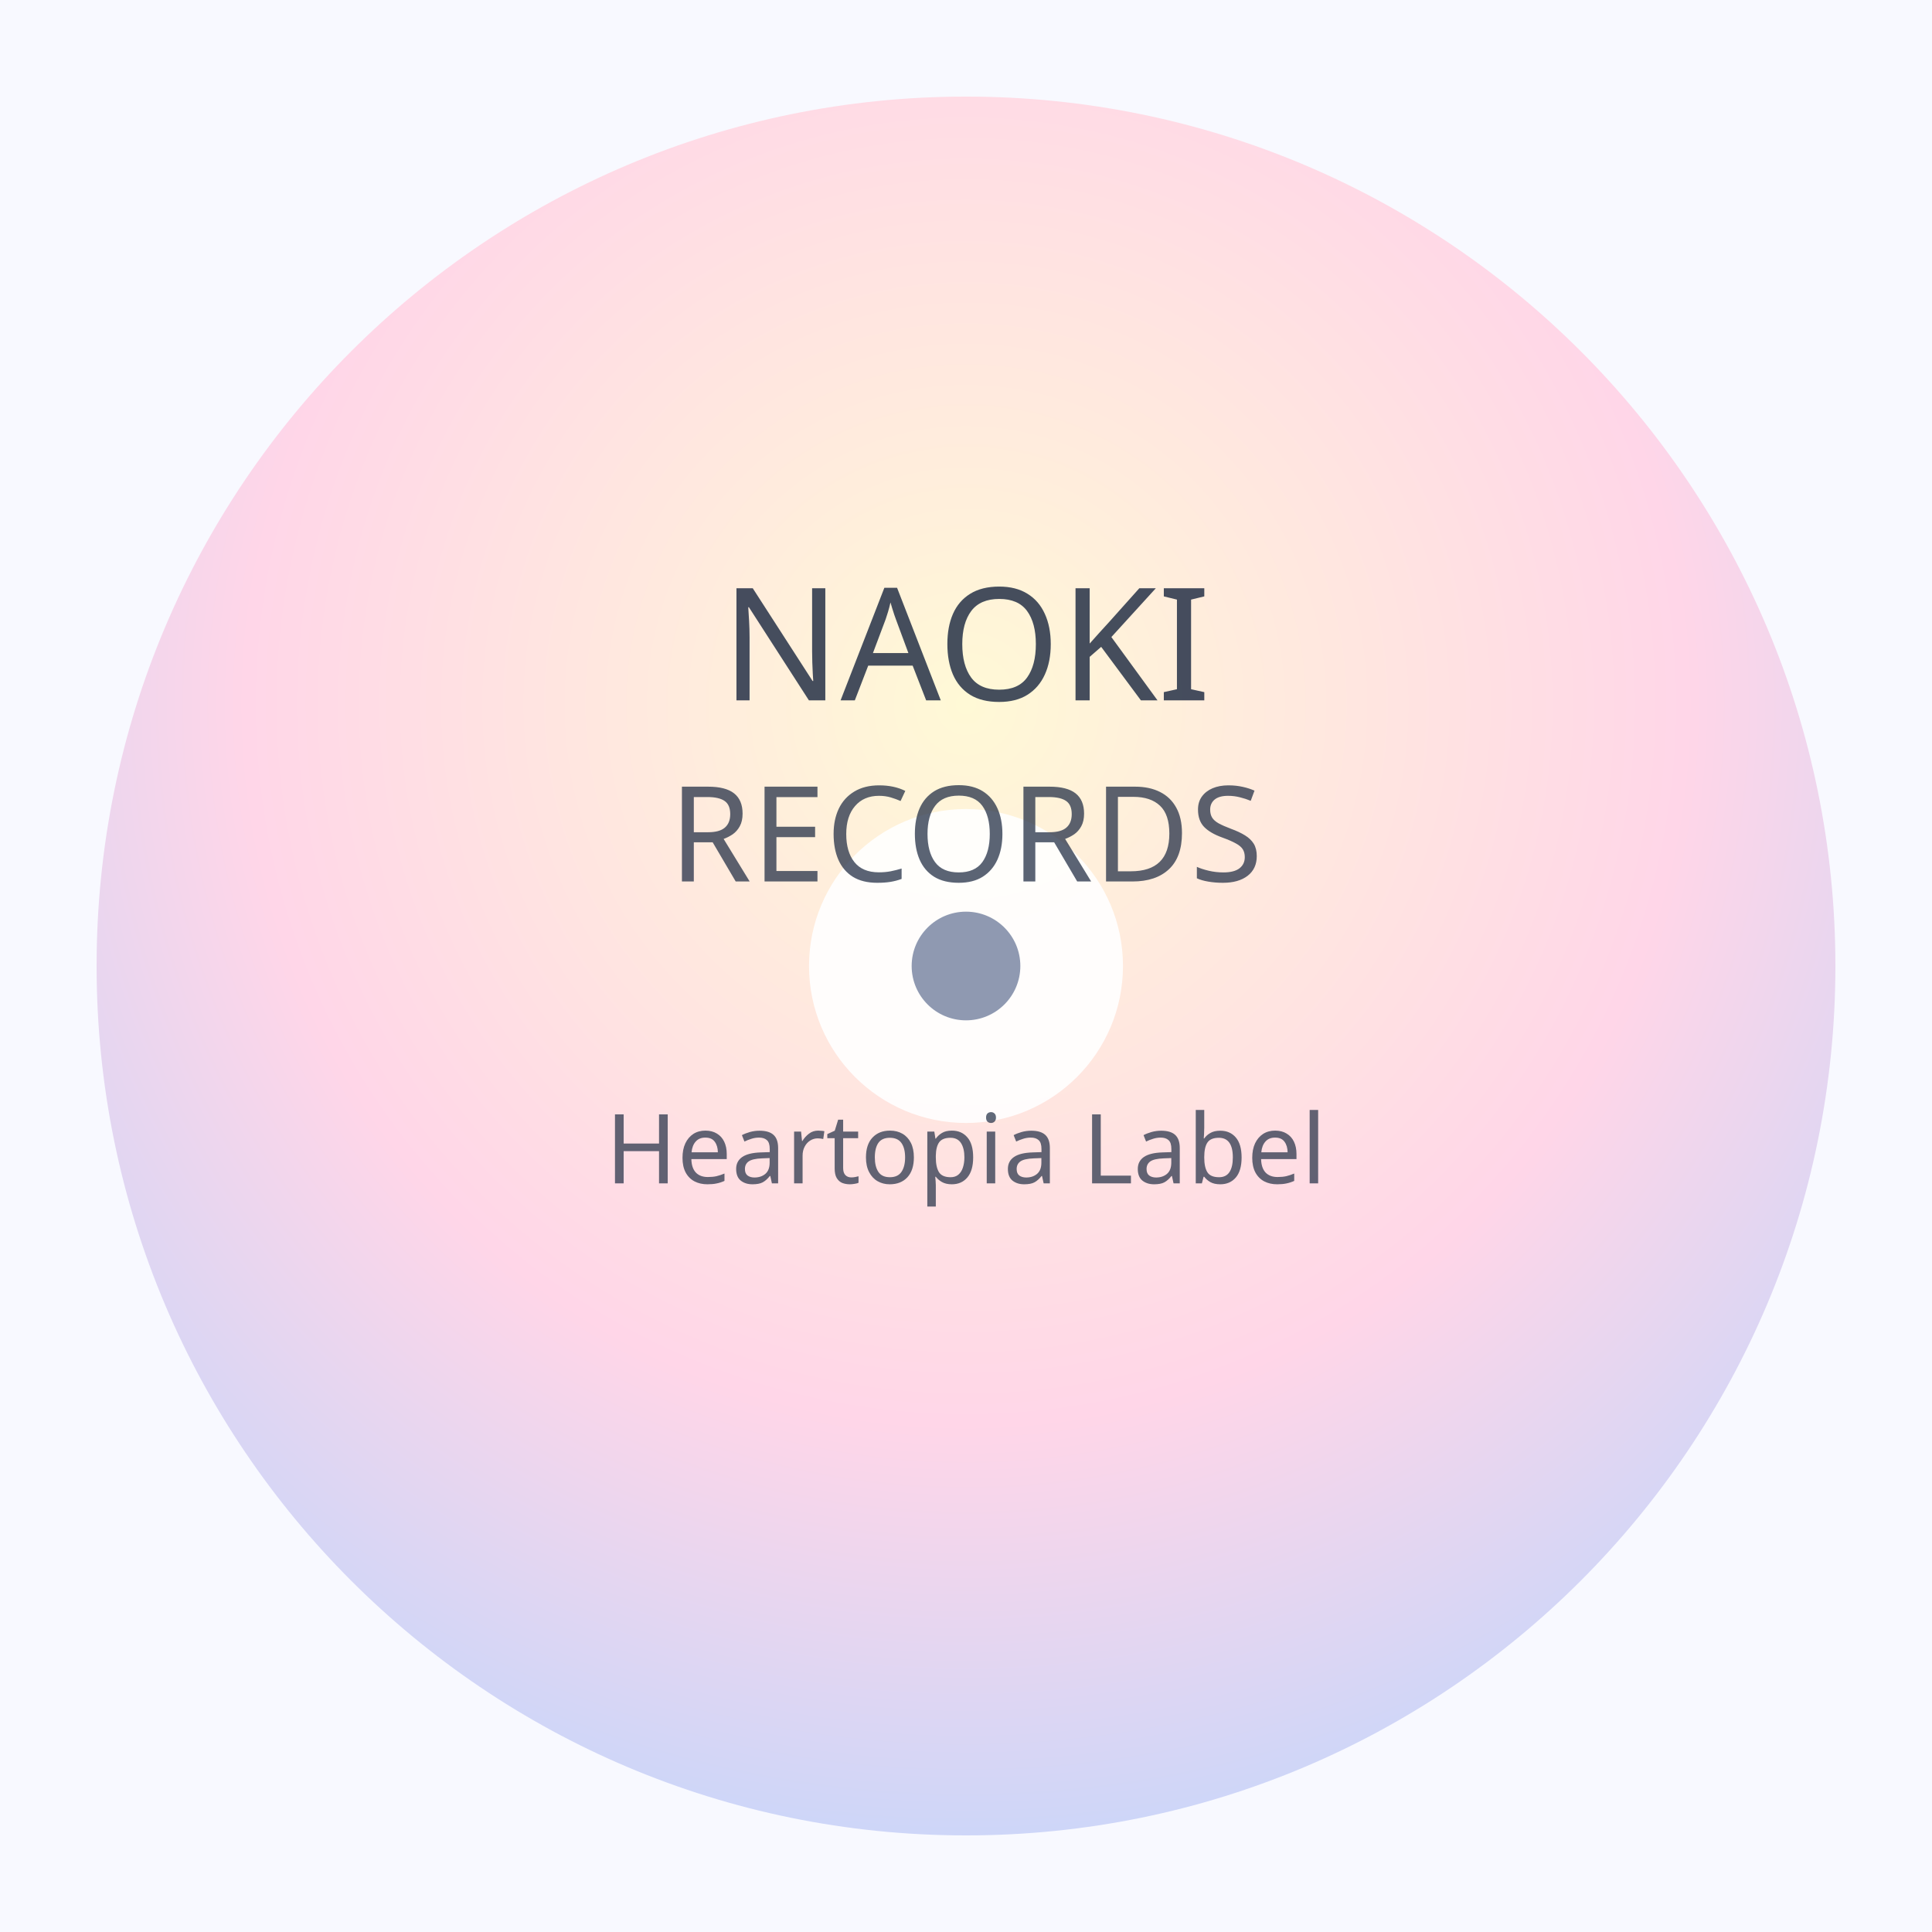
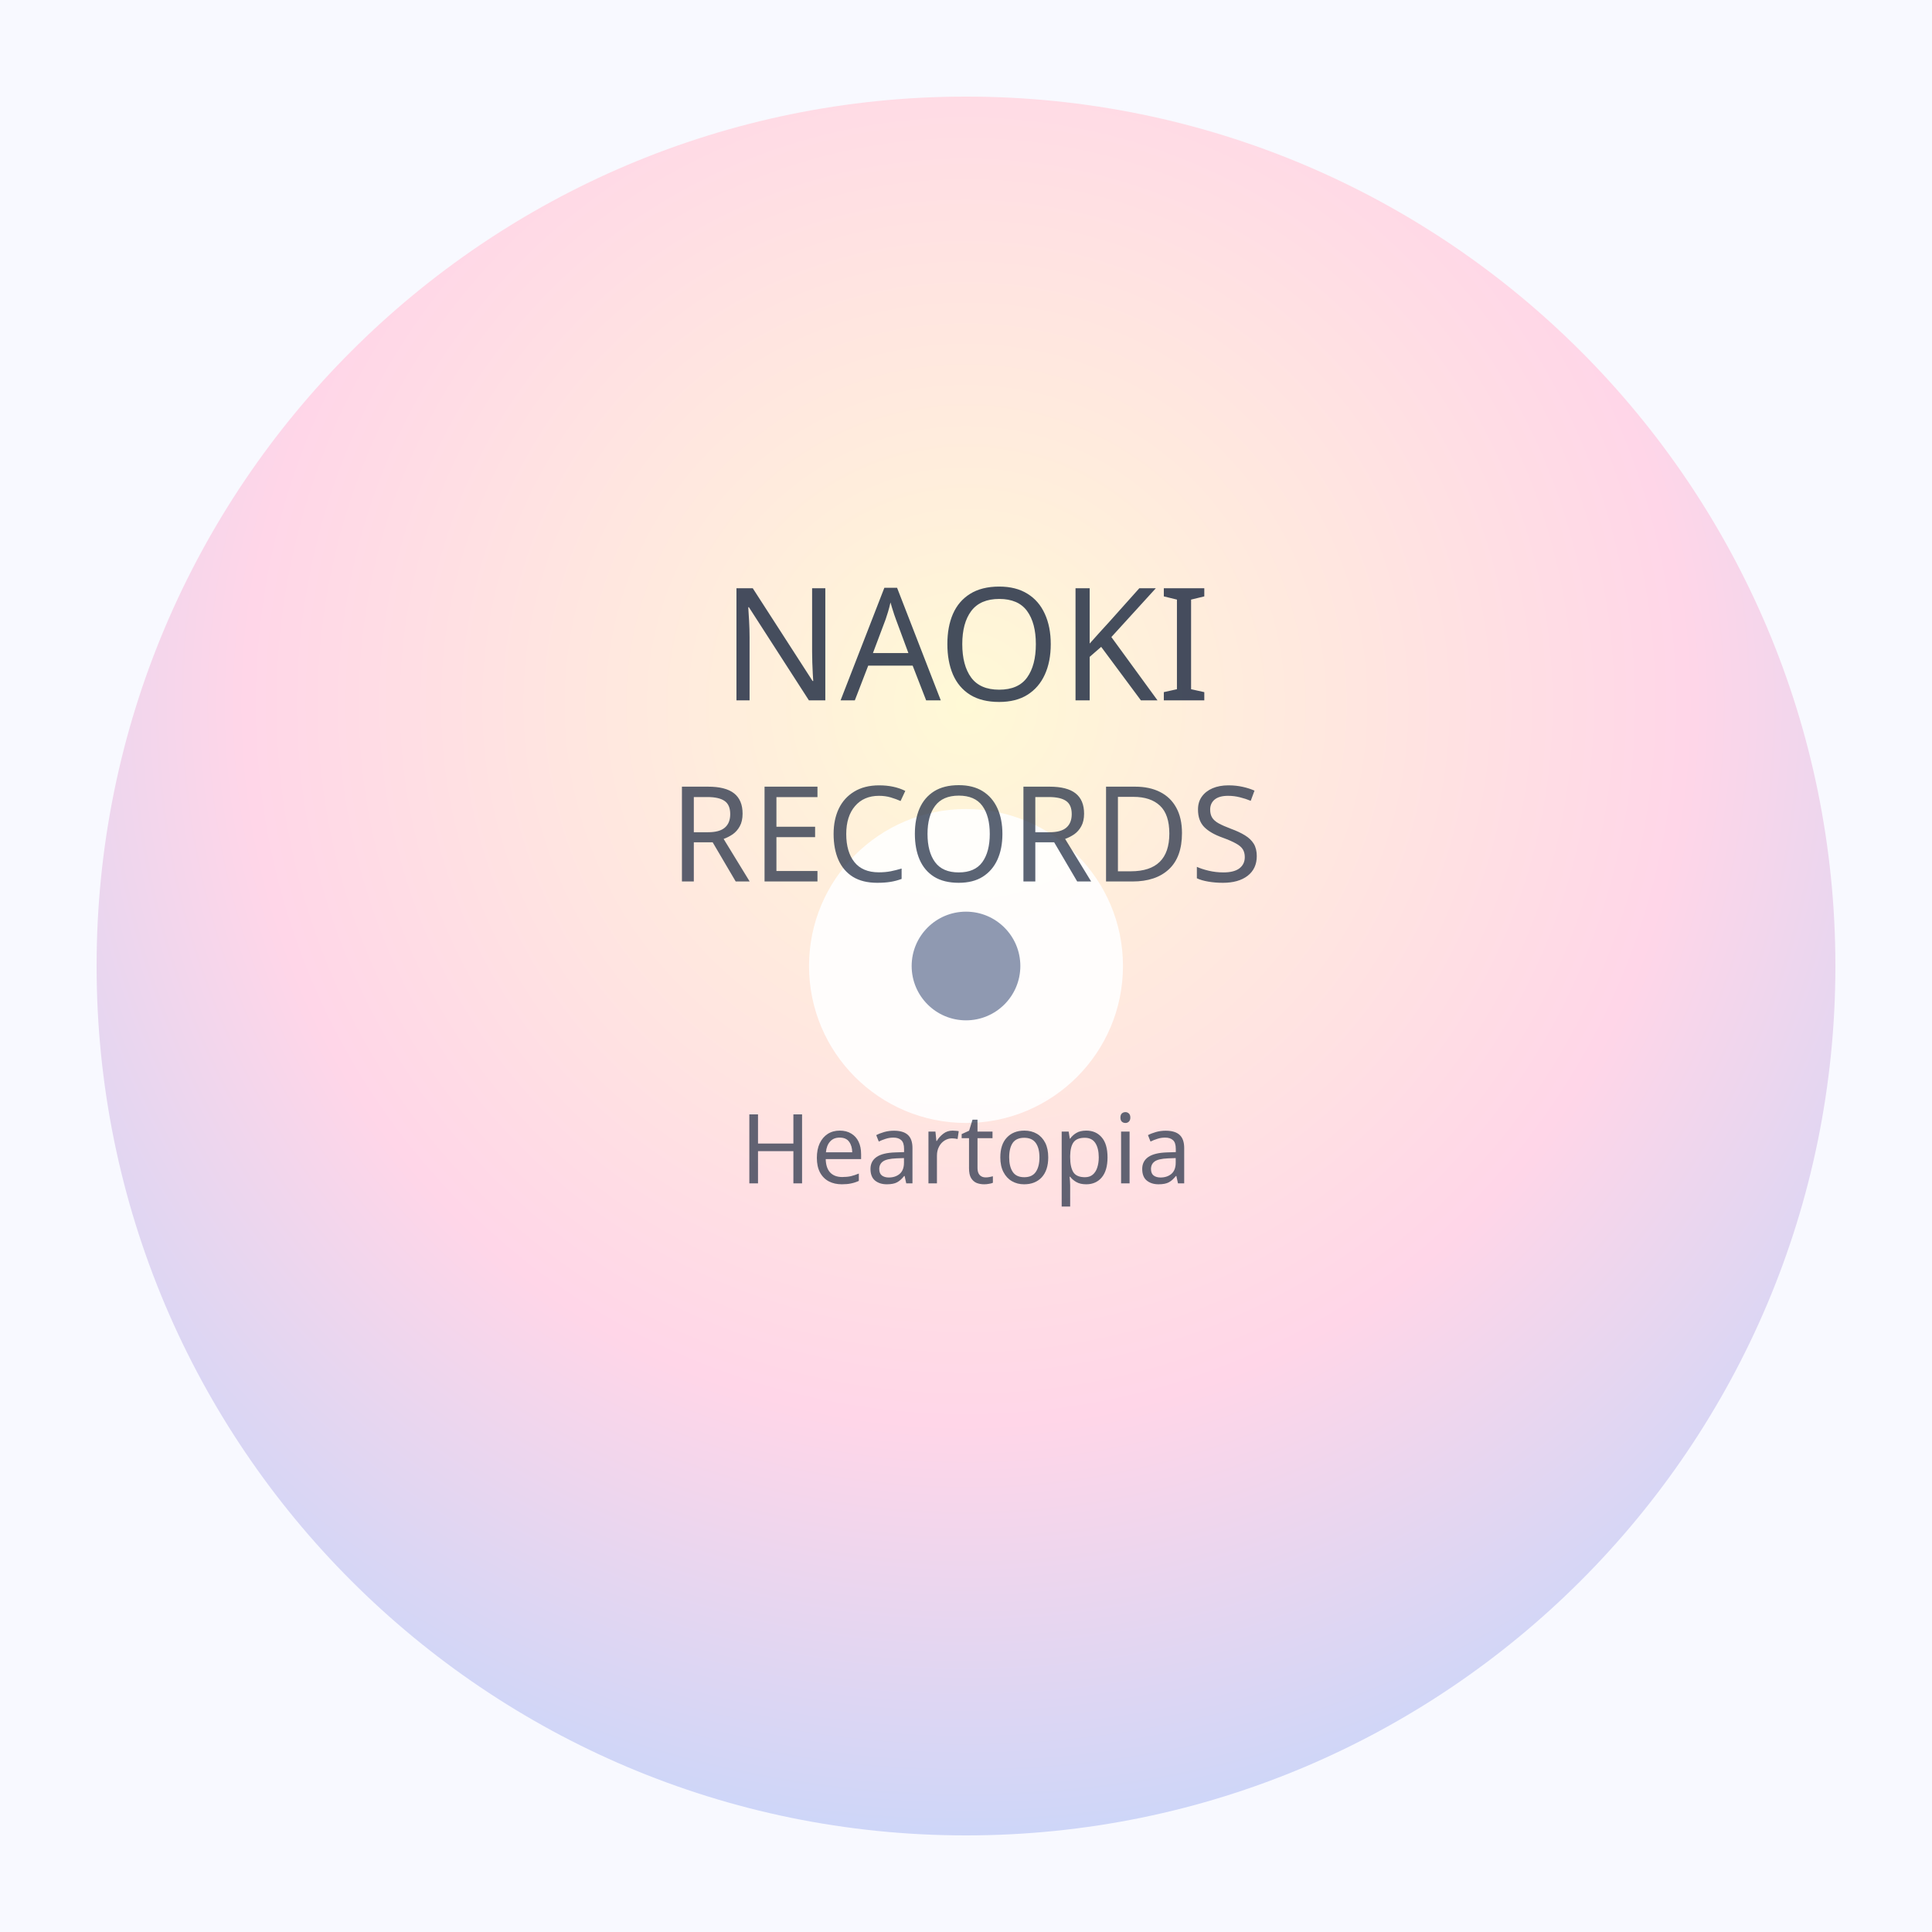
<svg xmlns="http://www.w3.org/2000/svg" viewBox="0 0 320 320" role="img" aria-labelledby="title desc">
  <defs>
    <radialGradient id="g" cx="50%" cy="35%" r="75%">
      <stop offset="0%" stop-color="#fff9d6" />
      <stop offset="55%" stop-color="#ffd6e8" />
      <stop offset="100%" stop-color="#b8d6ff" />
    </radialGradient>
  </defs>
  <rect width="320" height="320" fill="#f8f9ff" />
  <circle cx="160" cy="160" r="144" fill="url(#g)" />
  <circle cx="160" cy="160" r="26" fill="#ffffff" fill-opacity="0.9" />
  <circle cx="160" cy="160" r="9" fill="#6a7898" fill-opacity="0.75" />
  <text x="160" y="116" text-anchor="middle" font-family="'Noto Sans JP', sans-serif" font-size="26" fill="#243047" opacity="0.85">NAOKI</text>
  <text x="160" y="146" text-anchor="middle" font-family="'Noto Sans JP', sans-serif" font-size="22" fill="#243047" opacity="0.75">RECORDS</text>
-   <text x="160" y="196" text-anchor="middle" font-family="'Noto Sans JP', sans-serif" font-size="16" fill="#243047" opacity="0.72">Heartopia Label</text>
+   <text x="160" y="196" text-anchor="middle" font-family="'Noto Sans JP', sans-serif" font-size="16" fill="#243047" opacity="0.72">Heartopia</text>
</svg>
